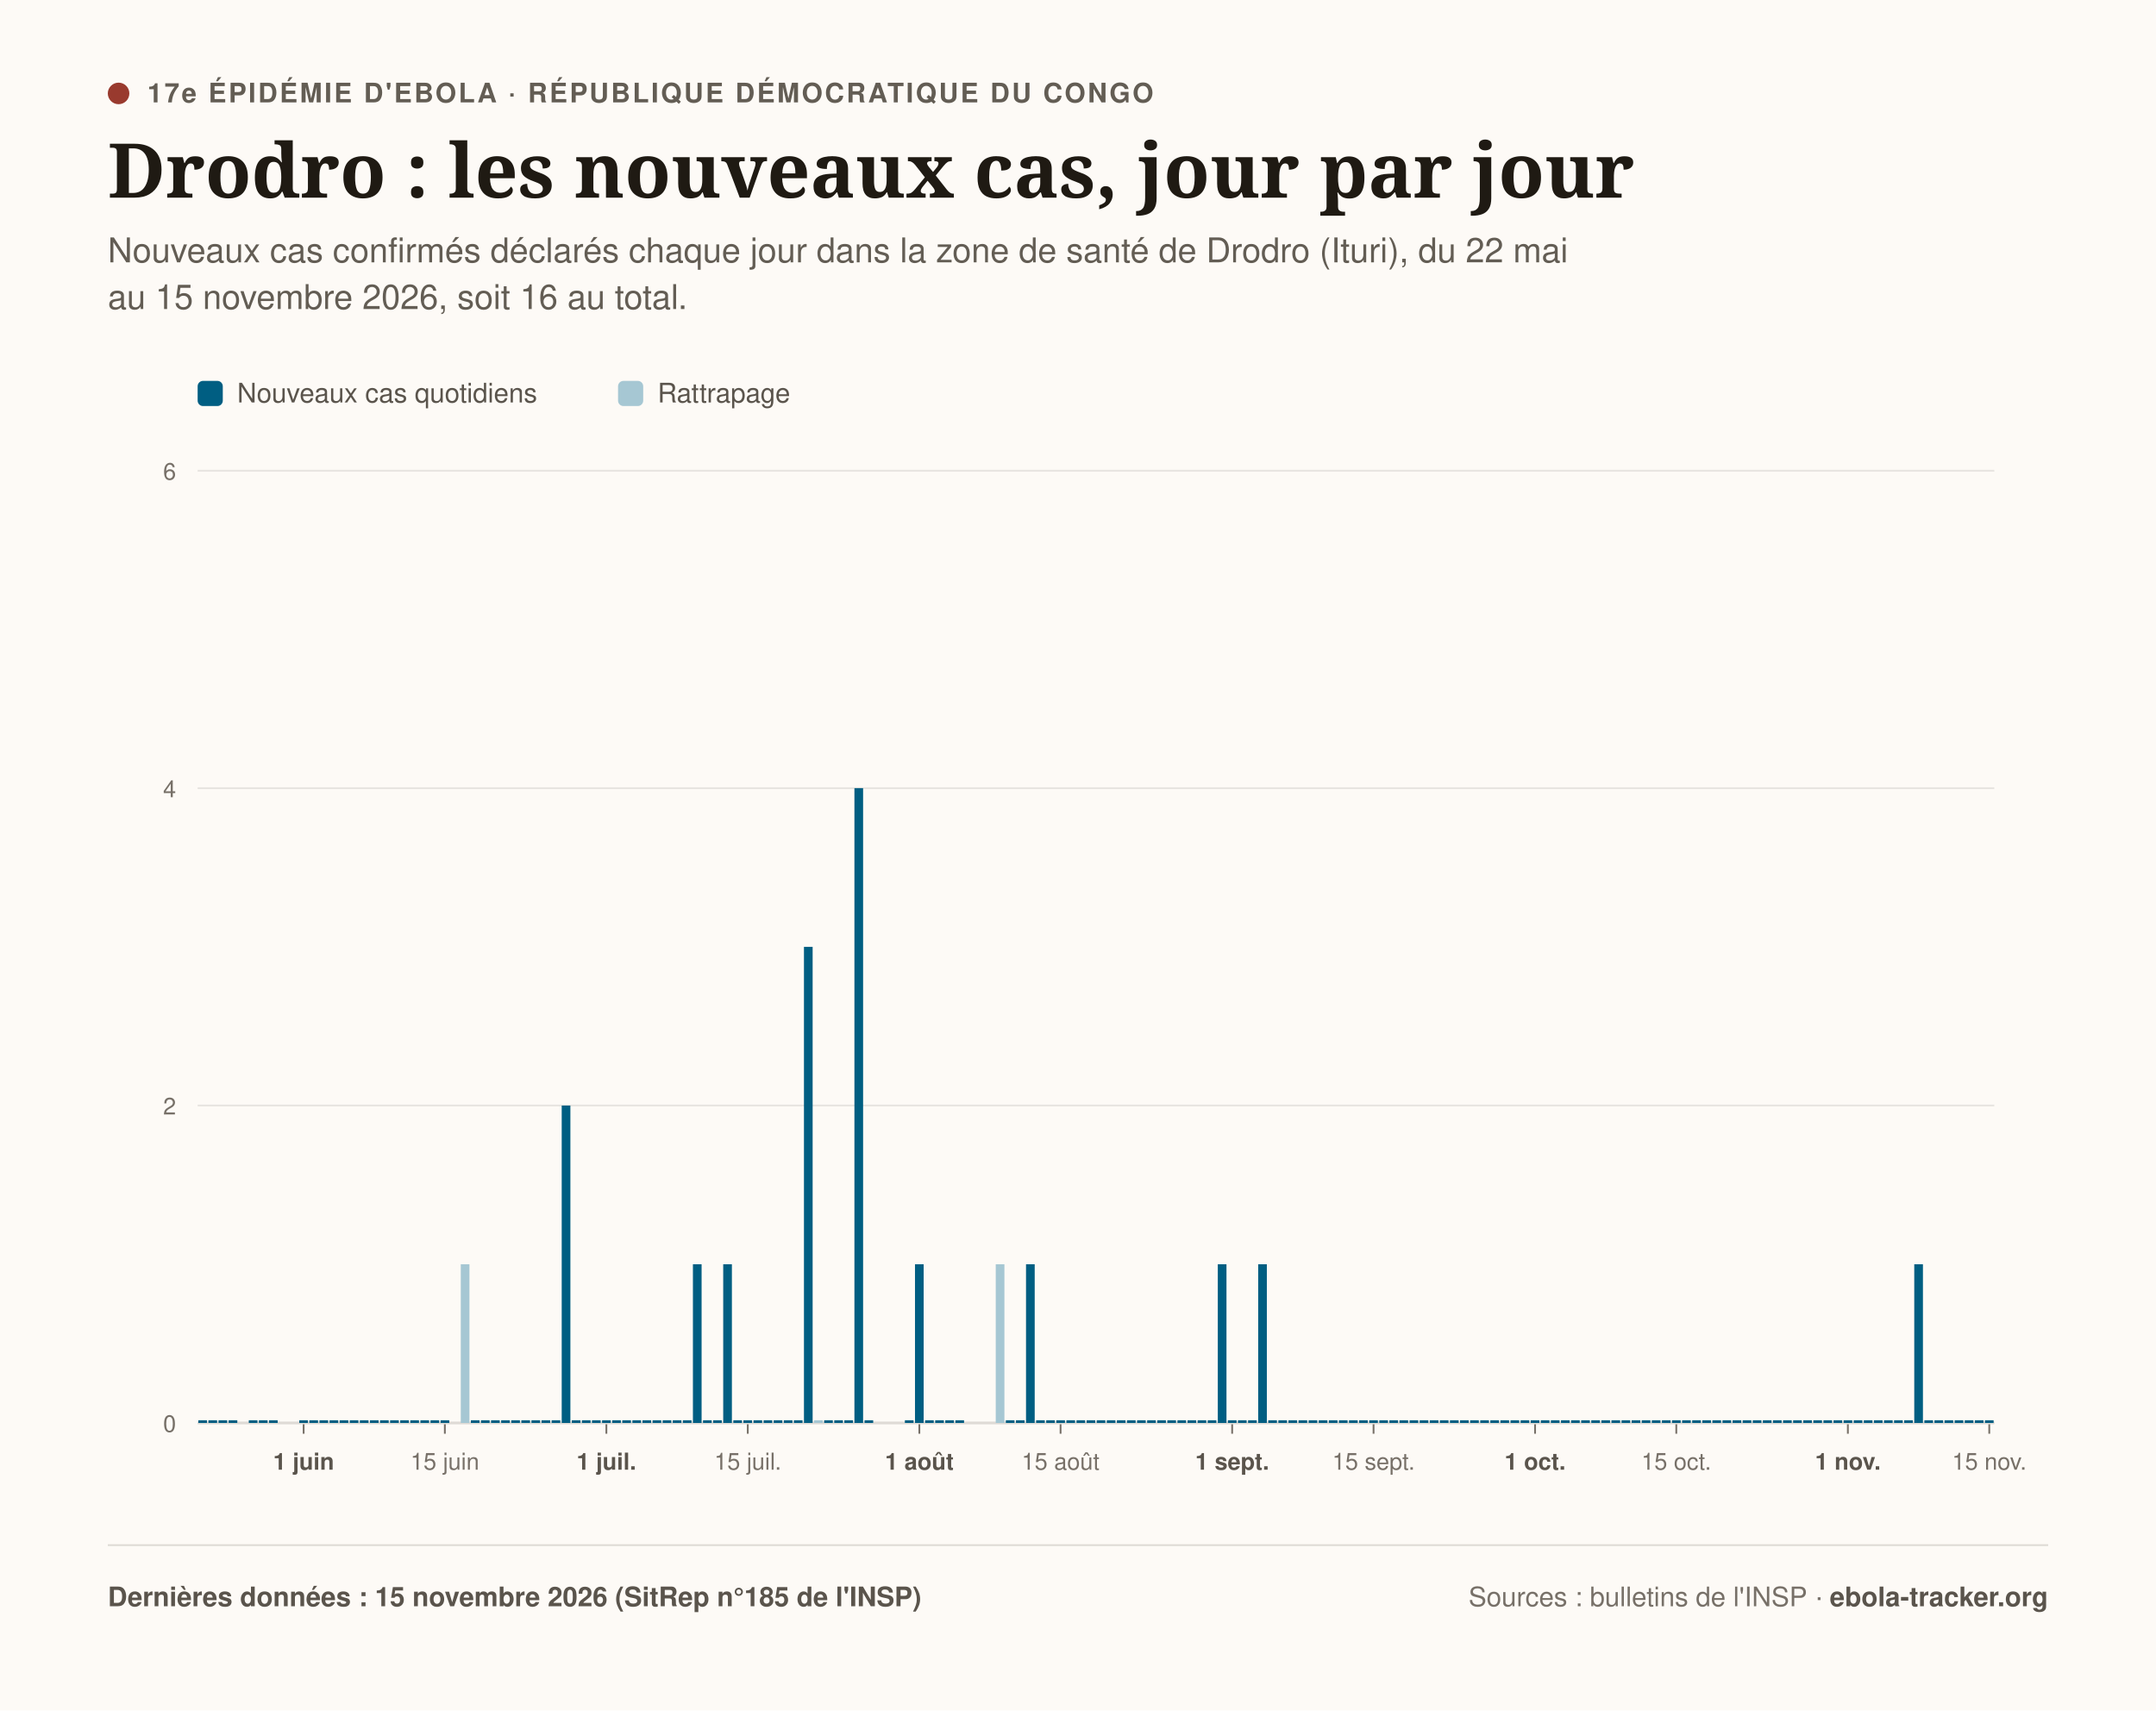
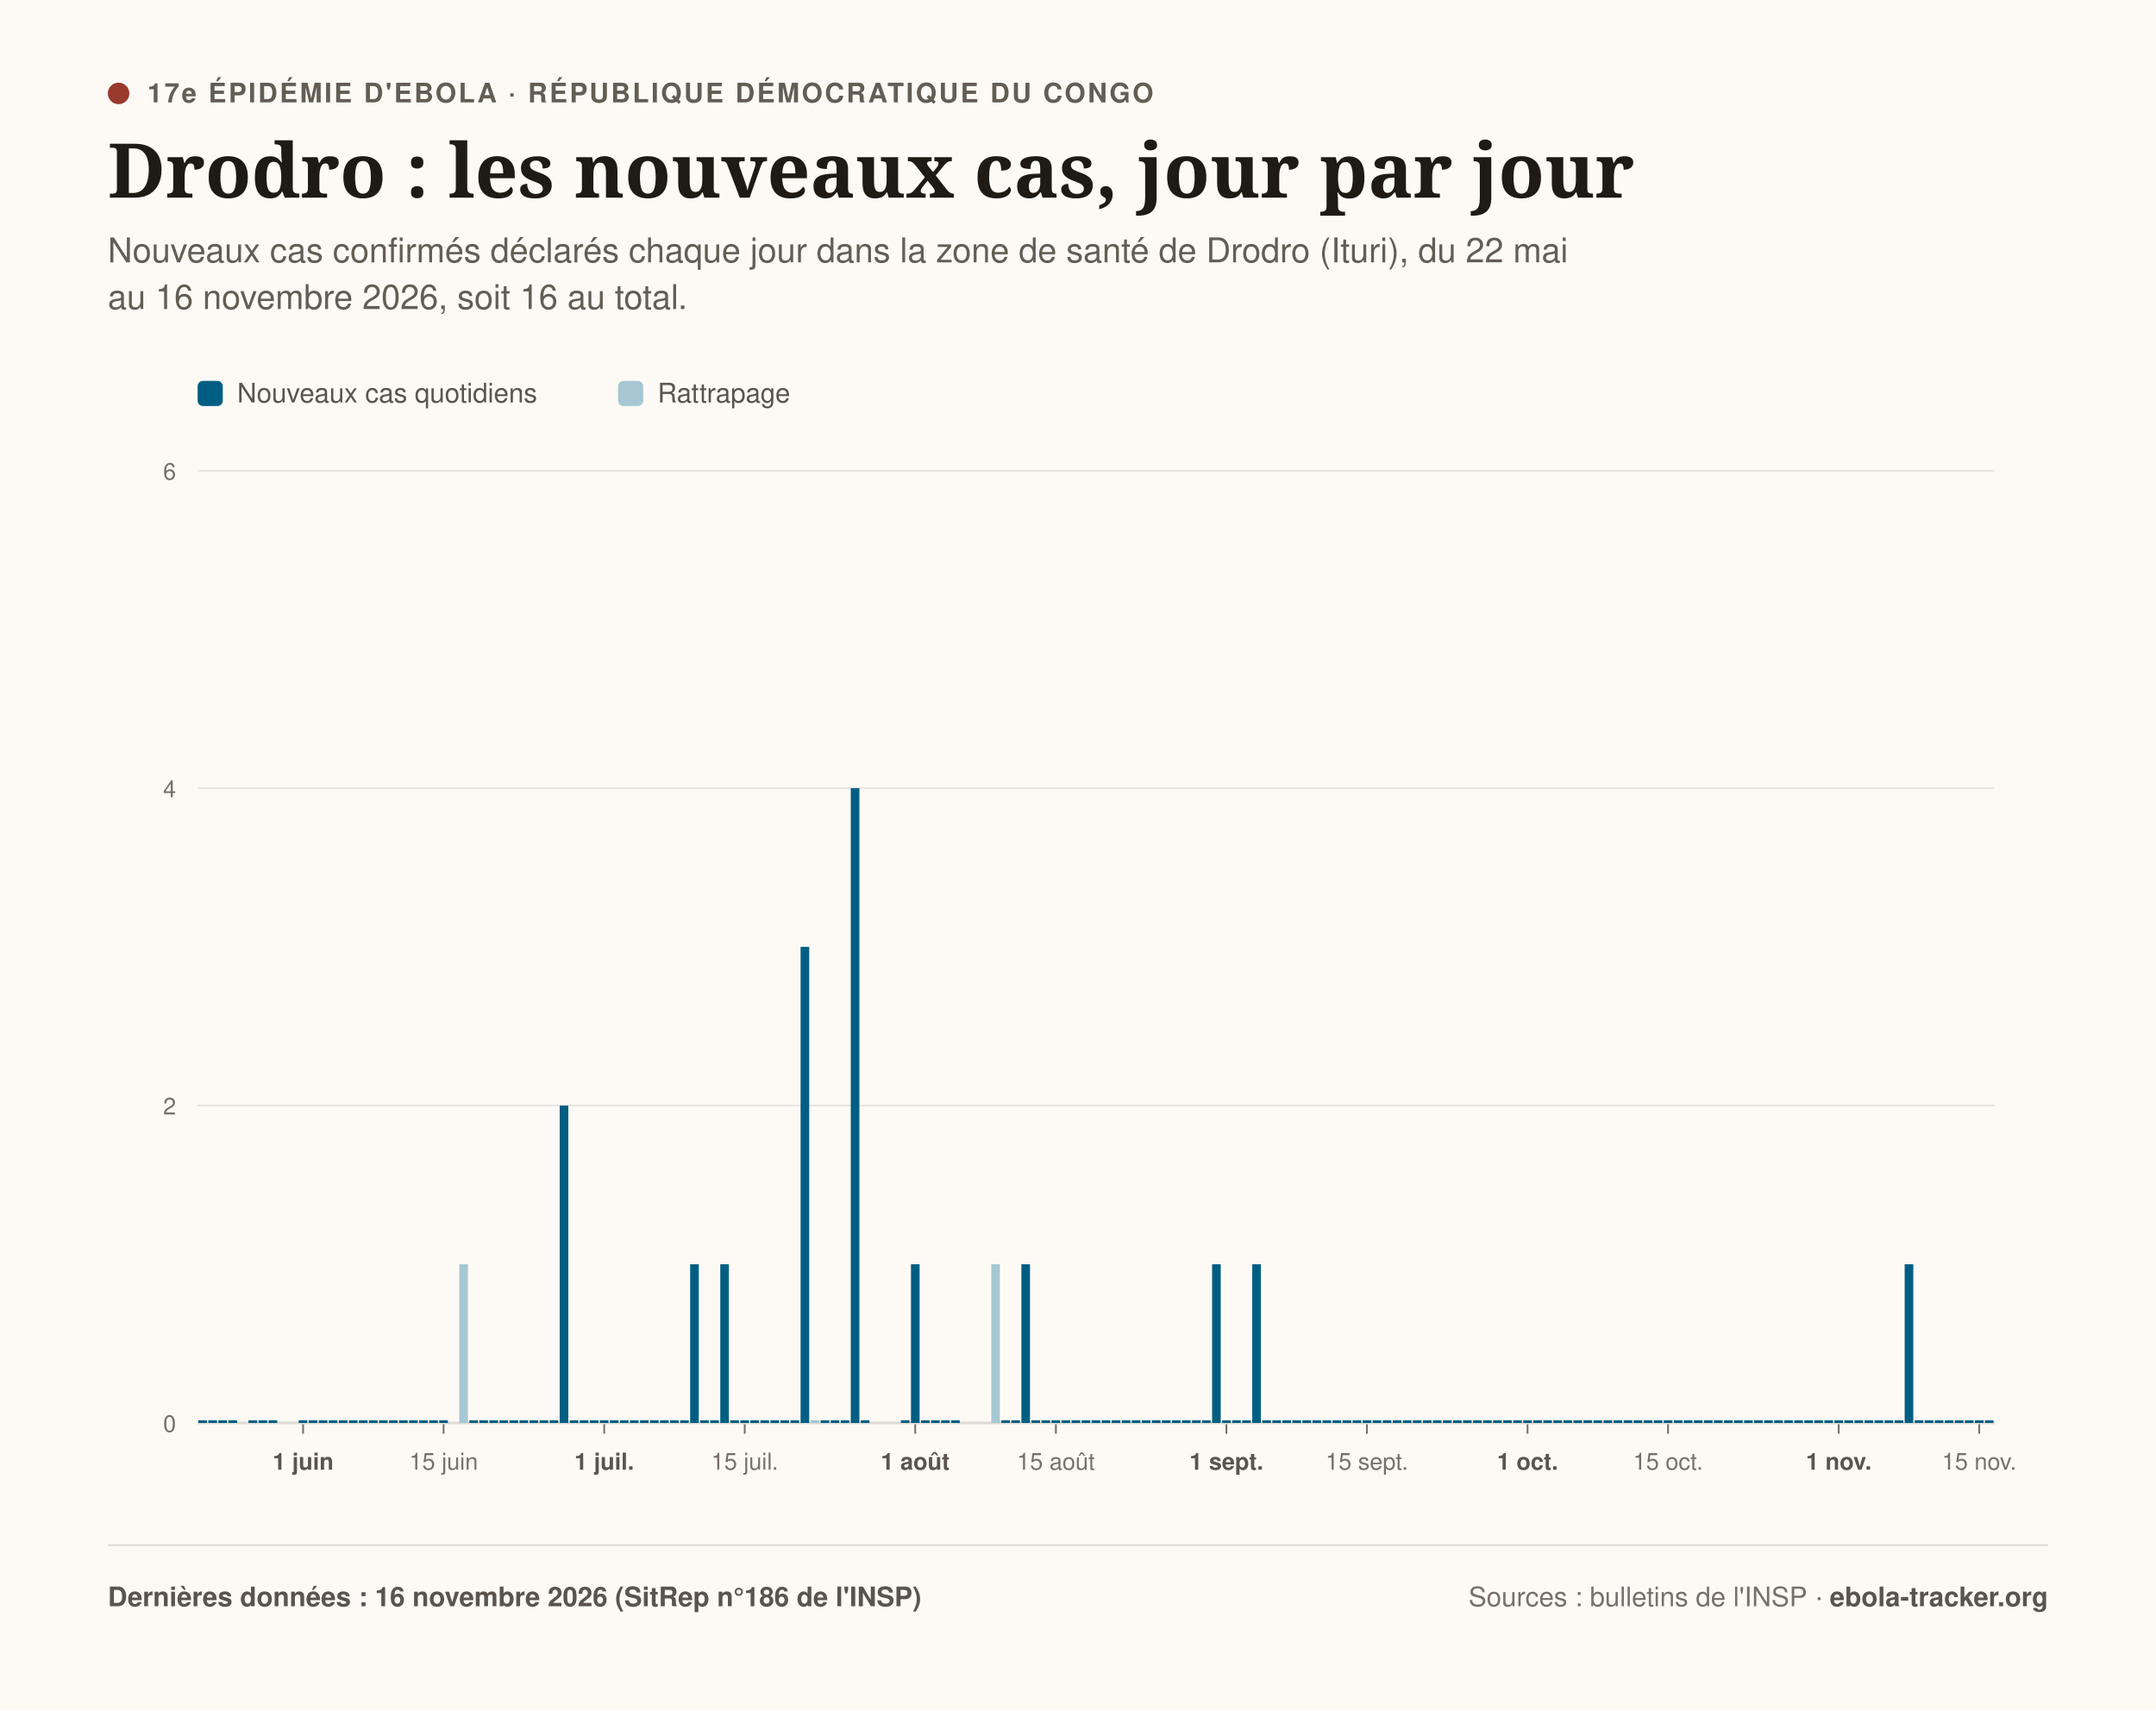
- <svg xmlns="http://www.w3.org/2000/svg" viewBox="0 0 1200 952" role="img" aria-label="Drodro : les nouveaux cas, jour par jour. Nouveaux cas confirmés déclarés chaque jour dans la zone de santé de Drodro (Ituri), du 22 mai au 15 novembre 2026, soit 16 au total.">
+ <svg xmlns="http://www.w3.org/2000/svg" viewBox="0 0 1200 952" role="img" aria-label="Drodro : les nouveaux cas, jour par jour. Nouveaux cas confirmés déclarés chaque jour dans la zone de santé de Drodro (Ituri), du 22 mai au 16 novembre 2026, soit 16 au total.">
  <rect width="1200" height="952" fill="#FDFAF6" />
  <circle cx="66" cy="52" r="6" fill="#993A2E" />
  <text x="82.0" y="57.0" font-family="'Public Sans',Helvetica,Arial,sans-serif" font-size="15" font-weight="700" fill="#635D54" text-anchor="start" letter-spacing=".08em">17e ÉPIDÉMIE D'EBOLA · RÉPUBLIQUE DÉMOCRATIQUE DU CONGO</text>
  <text x="60.0" y="110.0" font-family="'Source Serif 4',Georgia,serif" font-size="42" font-weight="600" fill="#1F1A13" text-anchor="start">Drodro : les nouveaux cas, jour par jour</text>
  <text x="60.0" y="146.0" font-family="'Public Sans',Helvetica,Arial,sans-serif" font-size="19" font-weight="400" fill="#635D54" text-anchor="start">Nouveaux cas confirmés déclarés chaque jour dans la zone de santé de Drodro (Ituri), du 22 mai</text>
-   <text x="60.0" y="172.0" font-family="'Public Sans',Helvetica,Arial,sans-serif" font-size="19" font-weight="400" fill="#635D54" text-anchor="start">au 15 novembre 2026, soit 16 au total.</text>
+   <text x="60.0" y="172.0" font-family="'Public Sans',Helvetica,Arial,sans-serif" font-size="19" font-weight="400" fill="#635D54" text-anchor="start">au 16 novembre 2026, soit 16 au total.</text>
  <rect x="110" y="212" width="14" height="14" rx="3" fill="#005E82" />
  <text x="132.0" y="224.0" font-family="'Public Sans',Helvetica,Arial,sans-serif" font-size="15" font-weight="400" fill="#5A544C" text-anchor="start">Nouveaux cas quotidiens</text>
  <rect x="344" y="212" width="14" height="14" rx="3" fill="#a6c7d3" />
  <text x="366.0" y="224.0" font-family="'Public Sans',Helvetica,Arial,sans-serif" font-size="15" font-weight="400" fill="#5A544C" text-anchor="start">Rattrapage</text>
  <line x1="110" x2="1110" y1="792.0" y2="792.0" stroke="#E7E4E0" />
  <text x="98.0" y="797.0" font-family="'Public Sans',Helvetica,Arial,sans-serif" font-size="13" font-weight="400" fill="#777068" text-anchor="end">0</text>
  <line x1="110" x2="1110" y1="615.3" y2="615.3" stroke="#E7E4E0" />
  <text x="98.0" y="620.3" font-family="'Public Sans',Helvetica,Arial,sans-serif" font-size="13" font-weight="400" fill="#777068" text-anchor="end">2</text>
  <line x1="110" x2="1110" y1="438.7" y2="438.7" stroke="#E7E4E0" />
  <text x="98.0" y="443.7" font-family="'Public Sans',Helvetica,Arial,sans-serif" font-size="13" font-weight="400" fill="#777068" text-anchor="end">4</text>
  <line x1="110" x2="1110" y1="262.0" y2="262.0" stroke="#E7E4E0" />
  <text x="98.0" y="267.0" font-family="'Public Sans',Helvetica,Arial,sans-serif" font-size="13" font-weight="400" fill="#777068" text-anchor="end">6</text>
-   <line x1="169.0" x2="169.0" y1="792" y2="798" stroke="#777068" />
-   <text x="169.0" y="818.0" font-family="'Public Sans',Helvetica,Arial,sans-serif" font-size="13" font-weight="600" fill="#5A544C" text-anchor="middle">1 juin</text>
-   <line x1="247.6" x2="247.6" y1="792" y2="798" stroke="#777068" />
-   <text x="247.6" y="818.0" font-family="'Public Sans',Helvetica,Arial,sans-serif" font-size="13" font-weight="400" fill="#777068" text-anchor="middle">15 juin</text>
-   <line x1="337.5" x2="337.5" y1="792" y2="798" stroke="#777068" />
-   <text x="337.5" y="818.0" font-family="'Public Sans',Helvetica,Arial,sans-serif" font-size="13" font-weight="600" fill="#5A544C" text-anchor="middle">1 juil.</text>
-   <line x1="416.2" x2="416.2" y1="792" y2="798" stroke="#777068" />
-   <text x="416.2" y="818.0" font-family="'Public Sans',Helvetica,Arial,sans-serif" font-size="13" font-weight="400" fill="#777068" text-anchor="middle">15 juil.</text>
-   <line x1="511.7" x2="511.7" y1="792" y2="798" stroke="#777068" />
-   <text x="511.7" y="818.0" font-family="'Public Sans',Helvetica,Arial,sans-serif" font-size="13" font-weight="600" fill="#5A544C" text-anchor="middle">1 août</text>
-   <line x1="590.3" x2="590.3" y1="792" y2="798" stroke="#777068" />
-   <text x="590.3" y="818.0" font-family="'Public Sans',Helvetica,Arial,sans-serif" font-size="13" font-weight="400" fill="#777068" text-anchor="middle">15 août</text>
-   <line x1="685.8" x2="685.8" y1="792" y2="798" stroke="#777068" />
-   <text x="685.8" y="818.0" font-family="'Public Sans',Helvetica,Arial,sans-serif" font-size="13" font-weight="600" fill="#5A544C" text-anchor="middle">1 sept.</text>
-   <line x1="764.5" x2="764.5" y1="792" y2="798" stroke="#777068" />
-   <text x="764.5" y="818.0" font-family="'Public Sans',Helvetica,Arial,sans-serif" font-size="13" font-weight="400" fill="#777068" text-anchor="middle">15 sept.</text>
-   <line x1="854.4" x2="854.4" y1="792" y2="798" stroke="#777068" />
-   <text x="854.4" y="818.0" font-family="'Public Sans',Helvetica,Arial,sans-serif" font-size="13" font-weight="600" fill="#5A544C" text-anchor="middle">1 oct.</text>
-   <line x1="933.0" x2="933.0" y1="792" y2="798" stroke="#777068" />
-   <text x="933.0" y="818.0" font-family="'Public Sans',Helvetica,Arial,sans-serif" font-size="13" font-weight="400" fill="#777068" text-anchor="middle">15 oct.</text>
-   <line x1="1028.5" x2="1028.5" y1="792" y2="798" stroke="#777068" />
-   <text x="1028.5" y="818.0" font-family="'Public Sans',Helvetica,Arial,sans-serif" font-size="13" font-weight="600" fill="#5A544C" text-anchor="middle">1 nov.</text>
-   <line x1="1107.2" x2="1107.2" y1="792" y2="798" stroke="#777068" />
-   <text x="1107.2" y="818.0" font-family="'Public Sans',Helvetica,Arial,sans-serif" font-size="13" font-weight="400" fill="#777068" text-anchor="middle">15 nov.</text>
+   <line x1="168.7" x2="168.7" y1="792" y2="798" stroke="#777068" />
+   <text x="168.7" y="818.0" font-family="'Public Sans',Helvetica,Arial,sans-serif" font-size="13" font-weight="600" fill="#5A544C" text-anchor="middle">1 juin</text>
+   <line x1="246.9" x2="246.9" y1="792" y2="798" stroke="#777068" />
+   <text x="246.9" y="818.0" font-family="'Public Sans',Helvetica,Arial,sans-serif" font-size="13" font-weight="400" fill="#777068" text-anchor="middle">15 juin</text>
+   <line x1="336.3" x2="336.3" y1="792" y2="798" stroke="#777068" />
+   <text x="336.3" y="818.0" font-family="'Public Sans',Helvetica,Arial,sans-serif" font-size="13" font-weight="600" fill="#5A544C" text-anchor="middle">1 juil.</text>
+   <line x1="414.5" x2="414.5" y1="792" y2="798" stroke="#777068" />
+   <text x="414.5" y="818.0" font-family="'Public Sans',Helvetica,Arial,sans-serif" font-size="13" font-weight="400" fill="#777068" text-anchor="middle">15 juil.</text>
+   <line x1="509.4" x2="509.4" y1="792" y2="798" stroke="#777068" />
+   <text x="509.4" y="818.0" font-family="'Public Sans',Helvetica,Arial,sans-serif" font-size="13" font-weight="600" fill="#5A544C" text-anchor="middle">1 août</text>
+   <line x1="587.7" x2="587.7" y1="792" y2="798" stroke="#777068" />
+   <text x="587.7" y="818.0" font-family="'Public Sans',Helvetica,Arial,sans-serif" font-size="13" font-weight="400" fill="#777068" text-anchor="middle">15 août</text>
+   <line x1="682.6" x2="682.6" y1="792" y2="798" stroke="#777068" />
+   <text x="682.6" y="818.0" font-family="'Public Sans',Helvetica,Arial,sans-serif" font-size="13" font-weight="600" fill="#5A544C" text-anchor="middle">1 sept.</text>
+   <line x1="760.8" x2="760.8" y1="792" y2="798" stroke="#777068" />
+   <text x="760.8" y="818.0" font-family="'Public Sans',Helvetica,Arial,sans-serif" font-size="13" font-weight="400" fill="#777068" text-anchor="middle">15 sept.</text>
+   <line x1="850.2" x2="850.2" y1="792" y2="798" stroke="#777068" />
+   <text x="850.2" y="818.0" font-family="'Public Sans',Helvetica,Arial,sans-serif" font-size="13" font-weight="600" fill="#5A544C" text-anchor="middle">1 oct.</text>
+   <line x1="928.4" x2="928.4" y1="792" y2="798" stroke="#777068" />
+   <text x="928.4" y="818.0" font-family="'Public Sans',Helvetica,Arial,sans-serif" font-size="13" font-weight="400" fill="#777068" text-anchor="middle">15 oct.</text>
+   <line x1="1023.4" x2="1023.4" y1="792" y2="798" stroke="#777068" />
+   <text x="1023.4" y="818.0" font-family="'Public Sans',Helvetica,Arial,sans-serif" font-size="13" font-weight="600" fill="#5A544C" text-anchor="middle">1 nov.</text>
+   <line x1="1101.6" x2="1101.6" y1="792" y2="798" stroke="#777068" />
+   <text x="1101.6" y="818.0" font-family="'Public Sans',Helvetica,Arial,sans-serif" font-size="13" font-weight="400" fill="#777068" text-anchor="middle">15 nov.</text>
  <line x1="110" x2="1110" y1="792" y2="792" stroke="#DEDAD5" stroke-width="1.5" />
-   <rect x="110.39" y="790.50" width="4.83" height="1.50" fill="#005E82" />
-   <rect x="116.01" y="790.50" width="4.83" height="1.50" fill="#005E82" />
-   <rect x="121.63" y="790.50" width="4.83" height="1.50" fill="#005E82" />
-   <rect x="127.25" y="790.50" width="4.83" height="1.50" fill="#005E82" />
-   <rect x="138.48" y="790.50" width="4.83" height="1.50" fill="#005E82" />
-   <rect x="144.10" y="790.50" width="4.83" height="1.50" fill="#005E82" />
-   <rect x="149.72" y="790.50" width="4.83" height="1.50" fill="#005E82" />
-   <rect x="166.57" y="790.50" width="4.83" height="1.50" fill="#005E82" />
-   <rect x="172.19" y="790.50" width="4.83" height="1.50" fill="#005E82" />
-   <rect x="177.81" y="790.50" width="4.83" height="1.50" fill="#005E82" />
-   <rect x="183.43" y="790.50" width="4.83" height="1.50" fill="#005E82" />
-   <rect x="189.04" y="790.50" width="4.83" height="1.50" fill="#005E82" />
-   <rect x="194.66" y="790.50" width="4.83" height="1.50" fill="#005E82" />
-   <rect x="200.28" y="790.50" width="4.83" height="1.50" fill="#005E82" />
-   <rect x="205.90" y="790.50" width="4.83" height="1.50" fill="#005E82" />
-   <rect x="211.52" y="790.50" width="4.83" height="1.50" fill="#005E82" />
-   <rect x="217.13" y="790.50" width="4.83" height="1.50" fill="#005E82" />
-   <rect x="222.75" y="790.50" width="4.83" height="1.50" fill="#005E82" />
-   <rect x="228.37" y="790.50" width="4.83" height="1.50" fill="#005E82" />
-   <rect x="233.99" y="790.50" width="4.83" height="1.50" fill="#005E82" />
-   <rect x="239.61" y="790.50" width="4.83" height="1.50" fill="#005E82" />
-   <rect x="245.22" y="790.50" width="4.83" height="1.50" fill="#005E82" />
-   <rect x="256.46" y="703.67" width="4.83" height="88.33" fill="#a6c7d3" />
-   <rect x="262.08" y="790.50" width="4.83" height="1.50" fill="#005E82" />
-   <rect x="267.70" y="790.50" width="4.83" height="1.50" fill="#005E82" />
-   <rect x="273.31" y="790.50" width="4.83" height="1.50" fill="#005E82" />
-   <rect x="278.93" y="790.50" width="4.83" height="1.50" fill="#005E82" />
-   <rect x="284.55" y="790.50" width="4.83" height="1.50" fill="#005E82" />
-   <rect x="290.17" y="790.50" width="4.83" height="1.50" fill="#005E82" />
-   <rect x="295.79" y="790.50" width="4.83" height="1.50" fill="#005E82" />
-   <rect x="301.40" y="790.50" width="4.83" height="1.50" fill="#005E82" />
-   <rect x="307.02" y="790.50" width="4.83" height="1.50" fill="#005E82" />
-   <rect x="312.64" y="615.33" width="4.83" height="176.67" fill="#005E82" />
-   <rect x="318.26" y="790.50" width="4.83" height="1.50" fill="#005E82" />
-   <rect x="323.88" y="790.50" width="4.83" height="1.50" fill="#005E82" />
-   <rect x="329.49" y="790.50" width="4.83" height="1.50" fill="#005E82" />
-   <rect x="335.11" y="790.50" width="4.83" height="1.50" fill="#005E82" />
-   <rect x="340.73" y="790.50" width="4.83" height="1.50" fill="#005E82" />
-   <rect x="346.35" y="790.50" width="4.83" height="1.50" fill="#005E82" />
-   <rect x="351.97" y="790.50" width="4.83" height="1.50" fill="#005E82" />
-   <rect x="357.58" y="790.50" width="4.83" height="1.50" fill="#005E82" />
-   <rect x="363.20" y="790.50" width="4.83" height="1.50" fill="#005E82" />
-   <rect x="368.82" y="790.50" width="4.83" height="1.50" fill="#005E82" />
-   <rect x="374.44" y="790.50" width="4.83" height="1.50" fill="#005E82" />
-   <rect x="380.06" y="790.50" width="4.83" height="1.50" fill="#005E82" />
-   <rect x="385.67" y="703.67" width="4.83" height="88.33" fill="#005E82" />
-   <rect x="391.29" y="790.50" width="4.83" height="1.50" fill="#005E82" />
-   <rect x="396.91" y="790.50" width="4.83" height="1.50" fill="#005E82" />
-   <rect x="402.53" y="703.67" width="4.83" height="88.33" fill="#005E82" />
-   <rect x="408.15" y="790.50" width="4.83" height="1.50" fill="#005E82" />
-   <rect x="413.76" y="790.50" width="4.83" height="1.50" fill="#005E82" />
-   <rect x="419.38" y="790.50" width="4.83" height="1.50" fill="#005E82" />
-   <rect x="425.00" y="790.50" width="4.83" height="1.50" fill="#005E82" />
-   <rect x="430.62" y="790.50" width="4.83" height="1.50" fill="#005E82" />
-   <rect x="436.24" y="790.50" width="4.83" height="1.50" fill="#005E82" />
-   <rect x="441.85" y="790.50" width="4.83" height="1.50" fill="#005E82" />
-   <rect x="447.47" y="527.00" width="4.83" height="265.00" fill="#005E82" />
-   <rect x="453.09" y="790.50" width="4.83" height="1.50" fill="#a6c7d3" />
-   <rect x="458.71" y="790.50" width="4.83" height="1.50" fill="#005E82" />
-   <rect x="464.33" y="790.50" width="4.83" height="1.50" fill="#005E82" />
-   <rect x="469.94" y="790.50" width="4.83" height="1.50" fill="#005E82" />
-   <rect x="475.56" y="438.67" width="4.83" height="353.33" fill="#005E82" />
-   <rect x="481.18" y="790.50" width="4.83" height="1.50" fill="#005E82" />
-   <rect x="503.65" y="790.50" width="4.83" height="1.50" fill="#005E82" />
-   <rect x="509.27" y="703.67" width="4.83" height="88.33" fill="#005E82" />
-   <rect x="514.89" y="790.50" width="4.83" height="1.50" fill="#005E82" />
-   <rect x="520.51" y="790.50" width="4.83" height="1.50" fill="#005E82" />
-   <rect x="526.12" y="790.50" width="4.83" height="1.50" fill="#005E82" />
-   <rect x="531.74" y="790.50" width="4.83" height="1.50" fill="#005E82" />
-   <rect x="554.21" y="703.67" width="4.83" height="88.33" fill="#a6c7d3" />
-   <rect x="559.83" y="790.50" width="4.83" height="1.50" fill="#005E82" />
-   <rect x="565.45" y="790.50" width="4.83" height="1.50" fill="#005E82" />
-   <rect x="571.07" y="703.67" width="4.83" height="88.33" fill="#005E82" />
-   <rect x="576.69" y="790.50" width="4.83" height="1.50" fill="#005E82" />
-   <rect x="582.30" y="790.50" width="4.83" height="1.50" fill="#005E82" />
-   <rect x="587.92" y="790.50" width="4.83" height="1.50" fill="#005E82" />
-   <rect x="593.54" y="790.50" width="4.83" height="1.50" fill="#005E82" />
-   <rect x="599.16" y="790.50" width="4.83" height="1.50" fill="#005E82" />
-   <rect x="604.78" y="790.50" width="4.83" height="1.50" fill="#005E82" />
-   <rect x="610.39" y="790.50" width="4.83" height="1.50" fill="#005E82" />
-   <rect x="616.01" y="790.50" width="4.83" height="1.50" fill="#005E82" />
-   <rect x="621.63" y="790.50" width="4.83" height="1.50" fill="#005E82" />
-   <rect x="627.25" y="790.50" width="4.83" height="1.50" fill="#005E82" />
-   <rect x="632.87" y="790.50" width="4.83" height="1.50" fill="#005E82" />
-   <rect x="638.48" y="790.50" width="4.83" height="1.50" fill="#005E82" />
-   <rect x="644.10" y="790.50" width="4.83" height="1.50" fill="#005E82" />
-   <rect x="649.72" y="790.50" width="4.83" height="1.50" fill="#005E82" />
-   <rect x="655.34" y="790.50" width="4.83" height="1.50" fill="#005E82" />
-   <rect x="660.96" y="790.50" width="4.83" height="1.50" fill="#005E82" />
-   <rect x="666.57" y="790.50" width="4.83" height="1.50" fill="#005E82" />
-   <rect x="672.19" y="790.50" width="4.83" height="1.50" fill="#005E82" />
-   <rect x="677.81" y="703.67" width="4.83" height="88.33" fill="#005E82" />
-   <rect x="683.43" y="790.50" width="4.83" height="1.50" fill="#005E82" />
-   <rect x="689.04" y="790.50" width="4.83" height="1.50" fill="#005E82" />
-   <rect x="694.66" y="790.50" width="4.83" height="1.50" fill="#005E82" />
-   <rect x="700.28" y="703.67" width="4.83" height="88.33" fill="#005E82" />
-   <rect x="705.90" y="790.50" width="4.83" height="1.50" fill="#005E82" />
-   <rect x="711.52" y="790.50" width="4.83" height="1.50" fill="#005E82" />
-   <rect x="717.13" y="790.50" width="4.83" height="1.50" fill="#005E82" />
-   <rect x="722.75" y="790.50" width="4.83" height="1.50" fill="#005E82" />
-   <rect x="728.37" y="790.50" width="4.83" height="1.50" fill="#005E82" />
-   <rect x="733.99" y="790.50" width="4.83" height="1.50" fill="#005E82" />
-   <rect x="739.61" y="790.50" width="4.83" height="1.50" fill="#005E82" />
-   <rect x="745.22" y="790.50" width="4.83" height="1.50" fill="#005E82" />
-   <rect x="750.84" y="790.50" width="4.83" height="1.50" fill="#005E82" />
-   <rect x="756.46" y="790.50" width="4.83" height="1.50" fill="#005E82" />
-   <rect x="762.08" y="790.50" width="4.83" height="1.50" fill="#005E82" />
-   <rect x="767.70" y="790.50" width="4.83" height="1.50" fill="#005E82" />
-   <rect x="773.31" y="790.50" width="4.83" height="1.50" fill="#005E82" />
-   <rect x="778.93" y="790.50" width="4.83" height="1.50" fill="#005E82" />
-   <rect x="784.55" y="790.50" width="4.83" height="1.50" fill="#005E82" />
-   <rect x="790.17" y="790.50" width="4.83" height="1.50" fill="#005E82" />
-   <rect x="795.79" y="790.50" width="4.83" height="1.50" fill="#005E82" />
-   <rect x="801.40" y="790.50" width="4.83" height="1.50" fill="#005E82" />
-   <rect x="807.02" y="790.50" width="4.83" height="1.50" fill="#005E82" />
-   <rect x="812.64" y="790.50" width="4.83" height="1.50" fill="#005E82" />
-   <rect x="818.26" y="790.50" width="4.83" height="1.50" fill="#005E82" />
-   <rect x="823.88" y="790.50" width="4.83" height="1.50" fill="#005E82" />
-   <rect x="829.49" y="790.50" width="4.83" height="1.50" fill="#005E82" />
-   <rect x="835.11" y="790.50" width="4.83" height="1.50" fill="#005E82" />
-   <rect x="840.73" y="790.50" width="4.83" height="1.50" fill="#005E82" />
-   <rect x="846.35" y="790.50" width="4.83" height="1.50" fill="#005E82" />
-   <rect x="851.97" y="790.50" width="4.83" height="1.50" fill="#005E82" />
-   <rect x="857.58" y="790.50" width="4.83" height="1.50" fill="#005E82" />
-   <rect x="863.20" y="790.50" width="4.83" height="1.50" fill="#005E82" />
-   <rect x="868.82" y="790.50" width="4.83" height="1.50" fill="#005E82" />
-   <rect x="874.44" y="790.50" width="4.83" height="1.50" fill="#005E82" />
-   <rect x="880.06" y="790.50" width="4.83" height="1.50" fill="#005E82" />
-   <rect x="885.67" y="790.50" width="4.83" height="1.50" fill="#005E82" />
-   <rect x="891.29" y="790.50" width="4.83" height="1.50" fill="#005E82" />
-   <rect x="896.91" y="790.50" width="4.83" height="1.50" fill="#005E82" />
-   <rect x="902.53" y="790.50" width="4.83" height="1.50" fill="#005E82" />
-   <rect x="908.15" y="790.50" width="4.83" height="1.50" fill="#005E82" />
-   <rect x="913.76" y="790.50" width="4.83" height="1.50" fill="#005E82" />
-   <rect x="919.38" y="790.50" width="4.83" height="1.50" fill="#005E82" />
-   <rect x="925.00" y="790.50" width="4.83" height="1.50" fill="#005E82" />
-   <rect x="930.62" y="790.50" width="4.83" height="1.50" fill="#005E82" />
-   <rect x="936.24" y="790.50" width="4.83" height="1.50" fill="#005E82" />
-   <rect x="941.85" y="790.50" width="4.83" height="1.50" fill="#005E82" />
-   <rect x="947.47" y="790.50" width="4.83" height="1.50" fill="#005E82" />
-   <rect x="953.09" y="790.50" width="4.83" height="1.50" fill="#005E82" />
-   <rect x="958.71" y="790.50" width="4.83" height="1.50" fill="#005E82" />
-   <rect x="964.33" y="790.50" width="4.83" height="1.50" fill="#005E82" />
-   <rect x="969.94" y="790.50" width="4.83" height="1.50" fill="#005E82" />
-   <rect x="975.56" y="790.50" width="4.83" height="1.50" fill="#005E82" />
-   <rect x="981.18" y="790.50" width="4.83" height="1.50" fill="#005E82" />
-   <rect x="986.80" y="790.50" width="4.83" height="1.50" fill="#005E82" />
-   <rect x="992.42" y="790.50" width="4.83" height="1.50" fill="#005E82" />
-   <rect x="998.03" y="790.50" width="4.83" height="1.50" fill="#005E82" />
-   <rect x="1003.65" y="790.50" width="4.83" height="1.50" fill="#005E82" />
-   <rect x="1009.27" y="790.50" width="4.83" height="1.50" fill="#005E82" />
-   <rect x="1014.89" y="790.50" width="4.83" height="1.50" fill="#005E82" />
-   <rect x="1020.51" y="790.50" width="4.83" height="1.50" fill="#005E82" />
-   <rect x="1026.12" y="790.50" width="4.83" height="1.50" fill="#005E82" />
-   <rect x="1031.74" y="790.50" width="4.83" height="1.50" fill="#005E82" />
-   <rect x="1037.36" y="790.50" width="4.83" height="1.50" fill="#005E82" />
-   <rect x="1042.98" y="790.50" width="4.83" height="1.50" fill="#005E82" />
-   <rect x="1048.60" y="790.50" width="4.83" height="1.50" fill="#005E82" />
-   <rect x="1054.21" y="790.50" width="4.83" height="1.50" fill="#005E82" />
-   <rect x="1059.83" y="790.50" width="4.83" height="1.50" fill="#005E82" />
-   <rect x="1065.45" y="703.67" width="4.83" height="88.33" fill="#005E82" />
-   <rect x="1071.07" y="790.50" width="4.83" height="1.50" fill="#005E82" />
-   <rect x="1076.69" y="790.50" width="4.83" height="1.50" fill="#005E82" />
-   <rect x="1082.30" y="790.50" width="4.83" height="1.50" fill="#005E82" />
-   <rect x="1087.92" y="790.50" width="4.83" height="1.50" fill="#005E82" />
-   <rect x="1093.54" y="790.50" width="4.83" height="1.50" fill="#005E82" />
-   <rect x="1099.16" y="790.50" width="4.83" height="1.50" fill="#005E82" />
-   <rect x="1104.78" y="790.50" width="4.83" height="1.50" fill="#005E82" />
+   <rect x="110.39" y="790.50" width="4.80" height="1.50" fill="#005E82" />
+   <rect x="115.98" y="790.50" width="4.80" height="1.50" fill="#005E82" />
+   <rect x="121.56" y="790.50" width="4.80" height="1.50" fill="#005E82" />
+   <rect x="127.15" y="790.50" width="4.80" height="1.50" fill="#005E82" />
+   <rect x="138.32" y="790.50" width="4.80" height="1.50" fill="#005E82" />
+   <rect x="143.91" y="790.50" width="4.80" height="1.50" fill="#005E82" />
+   <rect x="149.50" y="790.50" width="4.80" height="1.50" fill="#005E82" />
+   <rect x="166.26" y="790.50" width="4.80" height="1.50" fill="#005E82" />
+   <rect x="171.84" y="790.50" width="4.80" height="1.50" fill="#005E82" />
+   <rect x="177.43" y="790.50" width="4.80" height="1.50" fill="#005E82" />
+   <rect x="183.02" y="790.50" width="4.80" height="1.50" fill="#005E82" />
+   <rect x="188.60" y="790.50" width="4.80" height="1.50" fill="#005E82" />
+   <rect x="194.19" y="790.50" width="4.80" height="1.50" fill="#005E82" />
+   <rect x="199.78" y="790.50" width="4.80" height="1.50" fill="#005E82" />
+   <rect x="205.36" y="790.50" width="4.80" height="1.50" fill="#005E82" />
+   <rect x="210.95" y="790.50" width="4.80" height="1.50" fill="#005E82" />
+   <rect x="216.54" y="790.50" width="4.80" height="1.50" fill="#005E82" />
+   <rect x="222.12" y="790.50" width="4.80" height="1.50" fill="#005E82" />
+   <rect x="227.71" y="790.50" width="4.80" height="1.50" fill="#005E82" />
+   <rect x="233.30" y="790.50" width="4.80" height="1.50" fill="#005E82" />
+   <rect x="238.88" y="790.50" width="4.80" height="1.50" fill="#005E82" />
+   <rect x="244.47" y="790.50" width="4.80" height="1.50" fill="#005E82" />
+   <rect x="255.64" y="703.67" width="4.80" height="88.33" fill="#a6c7d3" />
+   <rect x="261.23" y="790.50" width="4.80" height="1.50" fill="#005E82" />
+   <rect x="266.82" y="790.50" width="4.80" height="1.50" fill="#005E82" />
+   <rect x="272.40" y="790.50" width="4.80" height="1.50" fill="#005E82" />
+   <rect x="277.99" y="790.50" width="4.80" height="1.50" fill="#005E82" />
+   <rect x="283.58" y="790.50" width="4.80" height="1.50" fill="#005E82" />
+   <rect x="289.16" y="790.50" width="4.80" height="1.50" fill="#005E82" />
+   <rect x="294.75" y="790.50" width="4.80" height="1.50" fill="#005E82" />
+   <rect x="300.34" y="790.50" width="4.80" height="1.50" fill="#005E82" />
+   <rect x="305.92" y="790.50" width="4.80" height="1.50" fill="#005E82" />
+   <rect x="311.51" y="615.33" width="4.80" height="176.67" fill="#005E82" />
+   <rect x="317.09" y="790.50" width="4.80" height="1.50" fill="#005E82" />
+   <rect x="322.68" y="790.50" width="4.80" height="1.50" fill="#005E82" />
+   <rect x="328.27" y="790.50" width="4.80" height="1.50" fill="#005E82" />
+   <rect x="333.85" y="790.50" width="4.80" height="1.50" fill="#005E82" />
+   <rect x="339.44" y="790.50" width="4.80" height="1.50" fill="#005E82" />
+   <rect x="345.03" y="790.50" width="4.80" height="1.50" fill="#005E82" />
+   <rect x="350.61" y="790.50" width="4.80" height="1.50" fill="#005E82" />
+   <rect x="356.20" y="790.50" width="4.80" height="1.50" fill="#005E82" />
+   <rect x="361.79" y="790.50" width="4.80" height="1.50" fill="#005E82" />
+   <rect x="367.37" y="790.50" width="4.80" height="1.50" fill="#005E82" />
+   <rect x="372.96" y="790.50" width="4.80" height="1.50" fill="#005E82" />
+   <rect x="378.55" y="790.50" width="4.80" height="1.50" fill="#005E82" />
+   <rect x="384.13" y="703.67" width="4.80" height="88.33" fill="#005E82" />
+   <rect x="389.72" y="790.50" width="4.80" height="1.50" fill="#005E82" />
+   <rect x="395.31" y="790.50" width="4.80" height="1.50" fill="#005E82" />
+   <rect x="400.89" y="703.67" width="4.80" height="88.33" fill="#005E82" />
+   <rect x="406.48" y="790.50" width="4.80" height="1.50" fill="#005E82" />
+   <rect x="412.07" y="790.50" width="4.80" height="1.50" fill="#005E82" />
+   <rect x="417.65" y="790.50" width="4.80" height="1.50" fill="#005E82" />
+   <rect x="423.24" y="790.50" width="4.80" height="1.50" fill="#005E82" />
+   <rect x="428.83" y="790.50" width="4.80" height="1.50" fill="#005E82" />
+   <rect x="434.41" y="790.50" width="4.80" height="1.50" fill="#005E82" />
+   <rect x="440.00" y="790.50" width="4.80" height="1.50" fill="#005E82" />
+   <rect x="445.59" y="527.00" width="4.80" height="265.00" fill="#005E82" />
+   <rect x="451.17" y="790.50" width="4.80" height="1.50" fill="#a6c7d3" />
+   <rect x="456.76" y="790.50" width="4.80" height="1.50" fill="#005E82" />
+   <rect x="462.35" y="790.50" width="4.80" height="1.50" fill="#005E82" />
+   <rect x="467.93" y="790.50" width="4.80" height="1.50" fill="#005E82" />
+   <rect x="473.52" y="438.67" width="4.80" height="353.33" fill="#005E82" />
+   <rect x="479.11" y="790.50" width="4.80" height="1.50" fill="#005E82" />
+   <rect x="501.45" y="790.50" width="4.80" height="1.50" fill="#005E82" />
+   <rect x="507.04" y="703.67" width="4.80" height="88.33" fill="#005E82" />
+   <rect x="512.63" y="790.50" width="4.80" height="1.50" fill="#005E82" />
+   <rect x="518.21" y="790.50" width="4.80" height="1.50" fill="#005E82" />
+   <rect x="523.80" y="790.50" width="4.80" height="1.50" fill="#005E82" />
+   <rect x="529.39" y="790.50" width="4.80" height="1.50" fill="#005E82" />
+   <rect x="551.73" y="703.67" width="4.80" height="88.33" fill="#a6c7d3" />
+   <rect x="557.32" y="790.50" width="4.80" height="1.50" fill="#005E82" />
+   <rect x="562.91" y="790.50" width="4.80" height="1.50" fill="#005E82" />
+   <rect x="568.49" y="703.67" width="4.80" height="88.33" fill="#005E82" />
+   <rect x="574.08" y="790.50" width="4.80" height="1.50" fill="#005E82" />
+   <rect x="579.66" y="790.50" width="4.80" height="1.50" fill="#005E82" />
+   <rect x="585.25" y="790.50" width="4.80" height="1.50" fill="#005E82" />
+   <rect x="590.84" y="790.50" width="4.80" height="1.50" fill="#005E82" />
+   <rect x="596.42" y="790.50" width="4.80" height="1.50" fill="#005E82" />
+   <rect x="602.01" y="790.50" width="4.80" height="1.50" fill="#005E82" />
+   <rect x="607.60" y="790.50" width="4.80" height="1.50" fill="#005E82" />
+   <rect x="613.18" y="790.50" width="4.80" height="1.50" fill="#005E82" />
+   <rect x="618.77" y="790.50" width="4.80" height="1.50" fill="#005E82" />
+   <rect x="624.36" y="790.50" width="4.80" height="1.50" fill="#005E82" />
+   <rect x="629.94" y="790.50" width="4.80" height="1.50" fill="#005E82" />
+   <rect x="635.53" y="790.50" width="4.80" height="1.50" fill="#005E82" />
+   <rect x="641.12" y="790.50" width="4.80" height="1.50" fill="#005E82" />
+   <rect x="646.70" y="790.50" width="4.80" height="1.50" fill="#005E82" />
+   <rect x="652.29" y="790.50" width="4.80" height="1.50" fill="#005E82" />
+   <rect x="657.88" y="790.50" width="4.80" height="1.50" fill="#005E82" />
+   <rect x="663.46" y="790.50" width="4.80" height="1.50" fill="#005E82" />
+   <rect x="669.05" y="790.50" width="4.80" height="1.50" fill="#005E82" />
+   <rect x="674.64" y="703.67" width="4.80" height="88.33" fill="#005E82" />
+   <rect x="680.22" y="790.50" width="4.80" height="1.50" fill="#005E82" />
+   <rect x="685.81" y="790.50" width="4.80" height="1.50" fill="#005E82" />
+   <rect x="691.40" y="790.50" width="4.80" height="1.50" fill="#005E82" />
+   <rect x="696.98" y="703.67" width="4.80" height="88.33" fill="#005E82" />
+   <rect x="702.57" y="790.50" width="4.80" height="1.50" fill="#005E82" />
+   <rect x="708.16" y="790.50" width="4.80" height="1.50" fill="#005E82" />
+   <rect x="713.74" y="790.50" width="4.80" height="1.50" fill="#005E82" />
+   <rect x="719.33" y="790.50" width="4.80" height="1.50" fill="#005E82" />
+   <rect x="724.92" y="790.50" width="4.80" height="1.50" fill="#005E82" />
+   <rect x="730.50" y="790.50" width="4.80" height="1.50" fill="#005E82" />
+   <rect x="736.09" y="790.50" width="4.80" height="1.50" fill="#005E82" />
+   <rect x="741.68" y="790.50" width="4.80" height="1.50" fill="#005E82" />
+   <rect x="747.26" y="790.50" width="4.80" height="1.50" fill="#005E82" />
+   <rect x="752.85" y="790.50" width="4.80" height="1.50" fill="#005E82" />
+   <rect x="758.44" y="790.50" width="4.80" height="1.50" fill="#005E82" />
+   <rect x="764.02" y="790.50" width="4.80" height="1.50" fill="#005E82" />
+   <rect x="769.61" y="790.50" width="4.80" height="1.50" fill="#005E82" />
+   <rect x="775.20" y="790.50" width="4.80" height="1.50" fill="#005E82" />
+   <rect x="780.78" y="790.50" width="4.80" height="1.50" fill="#005E82" />
+   <rect x="786.37" y="790.50" width="4.80" height="1.50" fill="#005E82" />
+   <rect x="791.96" y="790.50" width="4.80" height="1.50" fill="#005E82" />
+   <rect x="797.54" y="790.50" width="4.80" height="1.50" fill="#005E82" />
+   <rect x="803.13" y="790.50" width="4.80" height="1.50" fill="#005E82" />
+   <rect x="808.72" y="790.50" width="4.80" height="1.50" fill="#005E82" />
+   <rect x="814.30" y="790.50" width="4.80" height="1.50" fill="#005E82" />
+   <rect x="819.89" y="790.50" width="4.80" height="1.50" fill="#005E82" />
+   <rect x="825.47" y="790.50" width="4.80" height="1.50" fill="#005E82" />
+   <rect x="831.06" y="790.50" width="4.80" height="1.50" fill="#005E82" />
+   <rect x="836.65" y="790.50" width="4.80" height="1.50" fill="#005E82" />
+   <rect x="842.23" y="790.50" width="4.80" height="1.50" fill="#005E82" />
+   <rect x="847.82" y="790.50" width="4.80" height="1.50" fill="#005E82" />
+   <rect x="853.41" y="790.50" width="4.80" height="1.50" fill="#005E82" />
+   <rect x="858.99" y="790.50" width="4.80" height="1.50" fill="#005E82" />
+   <rect x="864.58" y="790.50" width="4.80" height="1.50" fill="#005E82" />
+   <rect x="870.17" y="790.50" width="4.80" height="1.50" fill="#005E82" />
+   <rect x="875.75" y="790.50" width="4.80" height="1.50" fill="#005E82" />
+   <rect x="881.34" y="790.50" width="4.80" height="1.50" fill="#005E82" />
+   <rect x="886.93" y="790.50" width="4.80" height="1.50" fill="#005E82" />
+   <rect x="892.51" y="790.50" width="4.80" height="1.50" fill="#005E82" />
+   <rect x="898.10" y="790.50" width="4.80" height="1.50" fill="#005E82" />
+   <rect x="903.69" y="790.50" width="4.80" height="1.50" fill="#005E82" />
+   <rect x="909.27" y="790.50" width="4.80" height="1.50" fill="#005E82" />
+   <rect x="914.86" y="790.50" width="4.80" height="1.50" fill="#005E82" />
+   <rect x="920.45" y="790.50" width="4.80" height="1.50" fill="#005E82" />
+   <rect x="926.03" y="790.50" width="4.80" height="1.50" fill="#005E82" />
+   <rect x="931.62" y="790.50" width="4.80" height="1.50" fill="#005E82" />
+   <rect x="937.21" y="790.50" width="4.80" height="1.50" fill="#005E82" />
+   <rect x="942.79" y="790.50" width="4.80" height="1.50" fill="#005E82" />
+   <rect x="948.38" y="790.50" width="4.80" height="1.50" fill="#005E82" />
+   <rect x="953.97" y="790.50" width="4.80" height="1.50" fill="#005E82" />
+   <rect x="959.55" y="790.50" width="4.80" height="1.50" fill="#005E82" />
+   <rect x="965.14" y="790.50" width="4.80" height="1.50" fill="#005E82" />
+   <rect x="970.73" y="790.50" width="4.80" height="1.50" fill="#005E82" />
+   <rect x="976.31" y="790.50" width="4.80" height="1.50" fill="#005E82" />
+   <rect x="981.90" y="790.50" width="4.80" height="1.50" fill="#005E82" />
+   <rect x="987.49" y="790.50" width="4.80" height="1.50" fill="#005E82" />
+   <rect x="993.07" y="790.50" width="4.80" height="1.50" fill="#005E82" />
+   <rect x="998.66" y="790.50" width="4.80" height="1.50" fill="#005E82" />
+   <rect x="1004.25" y="790.50" width="4.80" height="1.50" fill="#005E82" />
+   <rect x="1009.83" y="790.50" width="4.80" height="1.50" fill="#005E82" />
+   <rect x="1015.42" y="790.50" width="4.80" height="1.50" fill="#005E82" />
+   <rect x="1021.01" y="790.50" width="4.80" height="1.50" fill="#005E82" />
+   <rect x="1026.59" y="790.50" width="4.80" height="1.50" fill="#005E82" />
+   <rect x="1032.18" y="790.50" width="4.80" height="1.50" fill="#005E82" />
+   <rect x="1037.77" y="790.50" width="4.80" height="1.50" fill="#005E82" />
+   <rect x="1043.35" y="790.50" width="4.80" height="1.50" fill="#005E82" />
+   <rect x="1048.94" y="790.50" width="4.80" height="1.50" fill="#005E82" />
+   <rect x="1054.53" y="790.50" width="4.80" height="1.50" fill="#005E82" />
+   <rect x="1060.11" y="703.67" width="4.80" height="88.33" fill="#005E82" />
+   <rect x="1065.70" y="790.50" width="4.80" height="1.50" fill="#005E82" />
+   <rect x="1071.28" y="790.50" width="4.80" height="1.50" fill="#005E82" />
+   <rect x="1076.87" y="790.50" width="4.80" height="1.50" fill="#005E82" />
+   <rect x="1082.46" y="790.50" width="4.80" height="1.50" fill="#005E82" />
+   <rect x="1088.04" y="790.50" width="4.80" height="1.50" fill="#005E82" />
+   <rect x="1093.63" y="790.50" width="4.80" height="1.50" fill="#005E82" />
+   <rect x="1099.22" y="790.50" width="4.80" height="1.50" fill="#005E82" />
+   <rect x="1104.80" y="790.50" width="4.80" height="1.50" fill="#005E82" />
  <line x1="60" x2="1140" y1="860" y2="860" stroke="#DEDAD5" />
-   <text x="60.0" y="894.0" font-family="'Public Sans',Helvetica,Arial,sans-serif" font-size="15" font-weight="600" fill="#5A544C" text-anchor="start">Dernières données : 15 novembre 2026 (SitRep n°185 de l'INSP)</text>
+   <text x="60.0" y="894.0" font-family="'Public Sans',Helvetica,Arial,sans-serif" font-size="15" font-weight="600" fill="#5A544C" text-anchor="start">Dernières données : 16 novembre 2026 (SitRep n°186 de l'INSP)</text>
  <text x="1140" y="894" text-anchor="end" font-family="'Public Sans',Helvetica,Arial,sans-serif" font-size="15" fill="#777068">Sources : bulletins de l'INSP · <tspan font-weight="700" fill="#5A544C">ebola-tracker.org</tspan>
  </text>
</svg>
